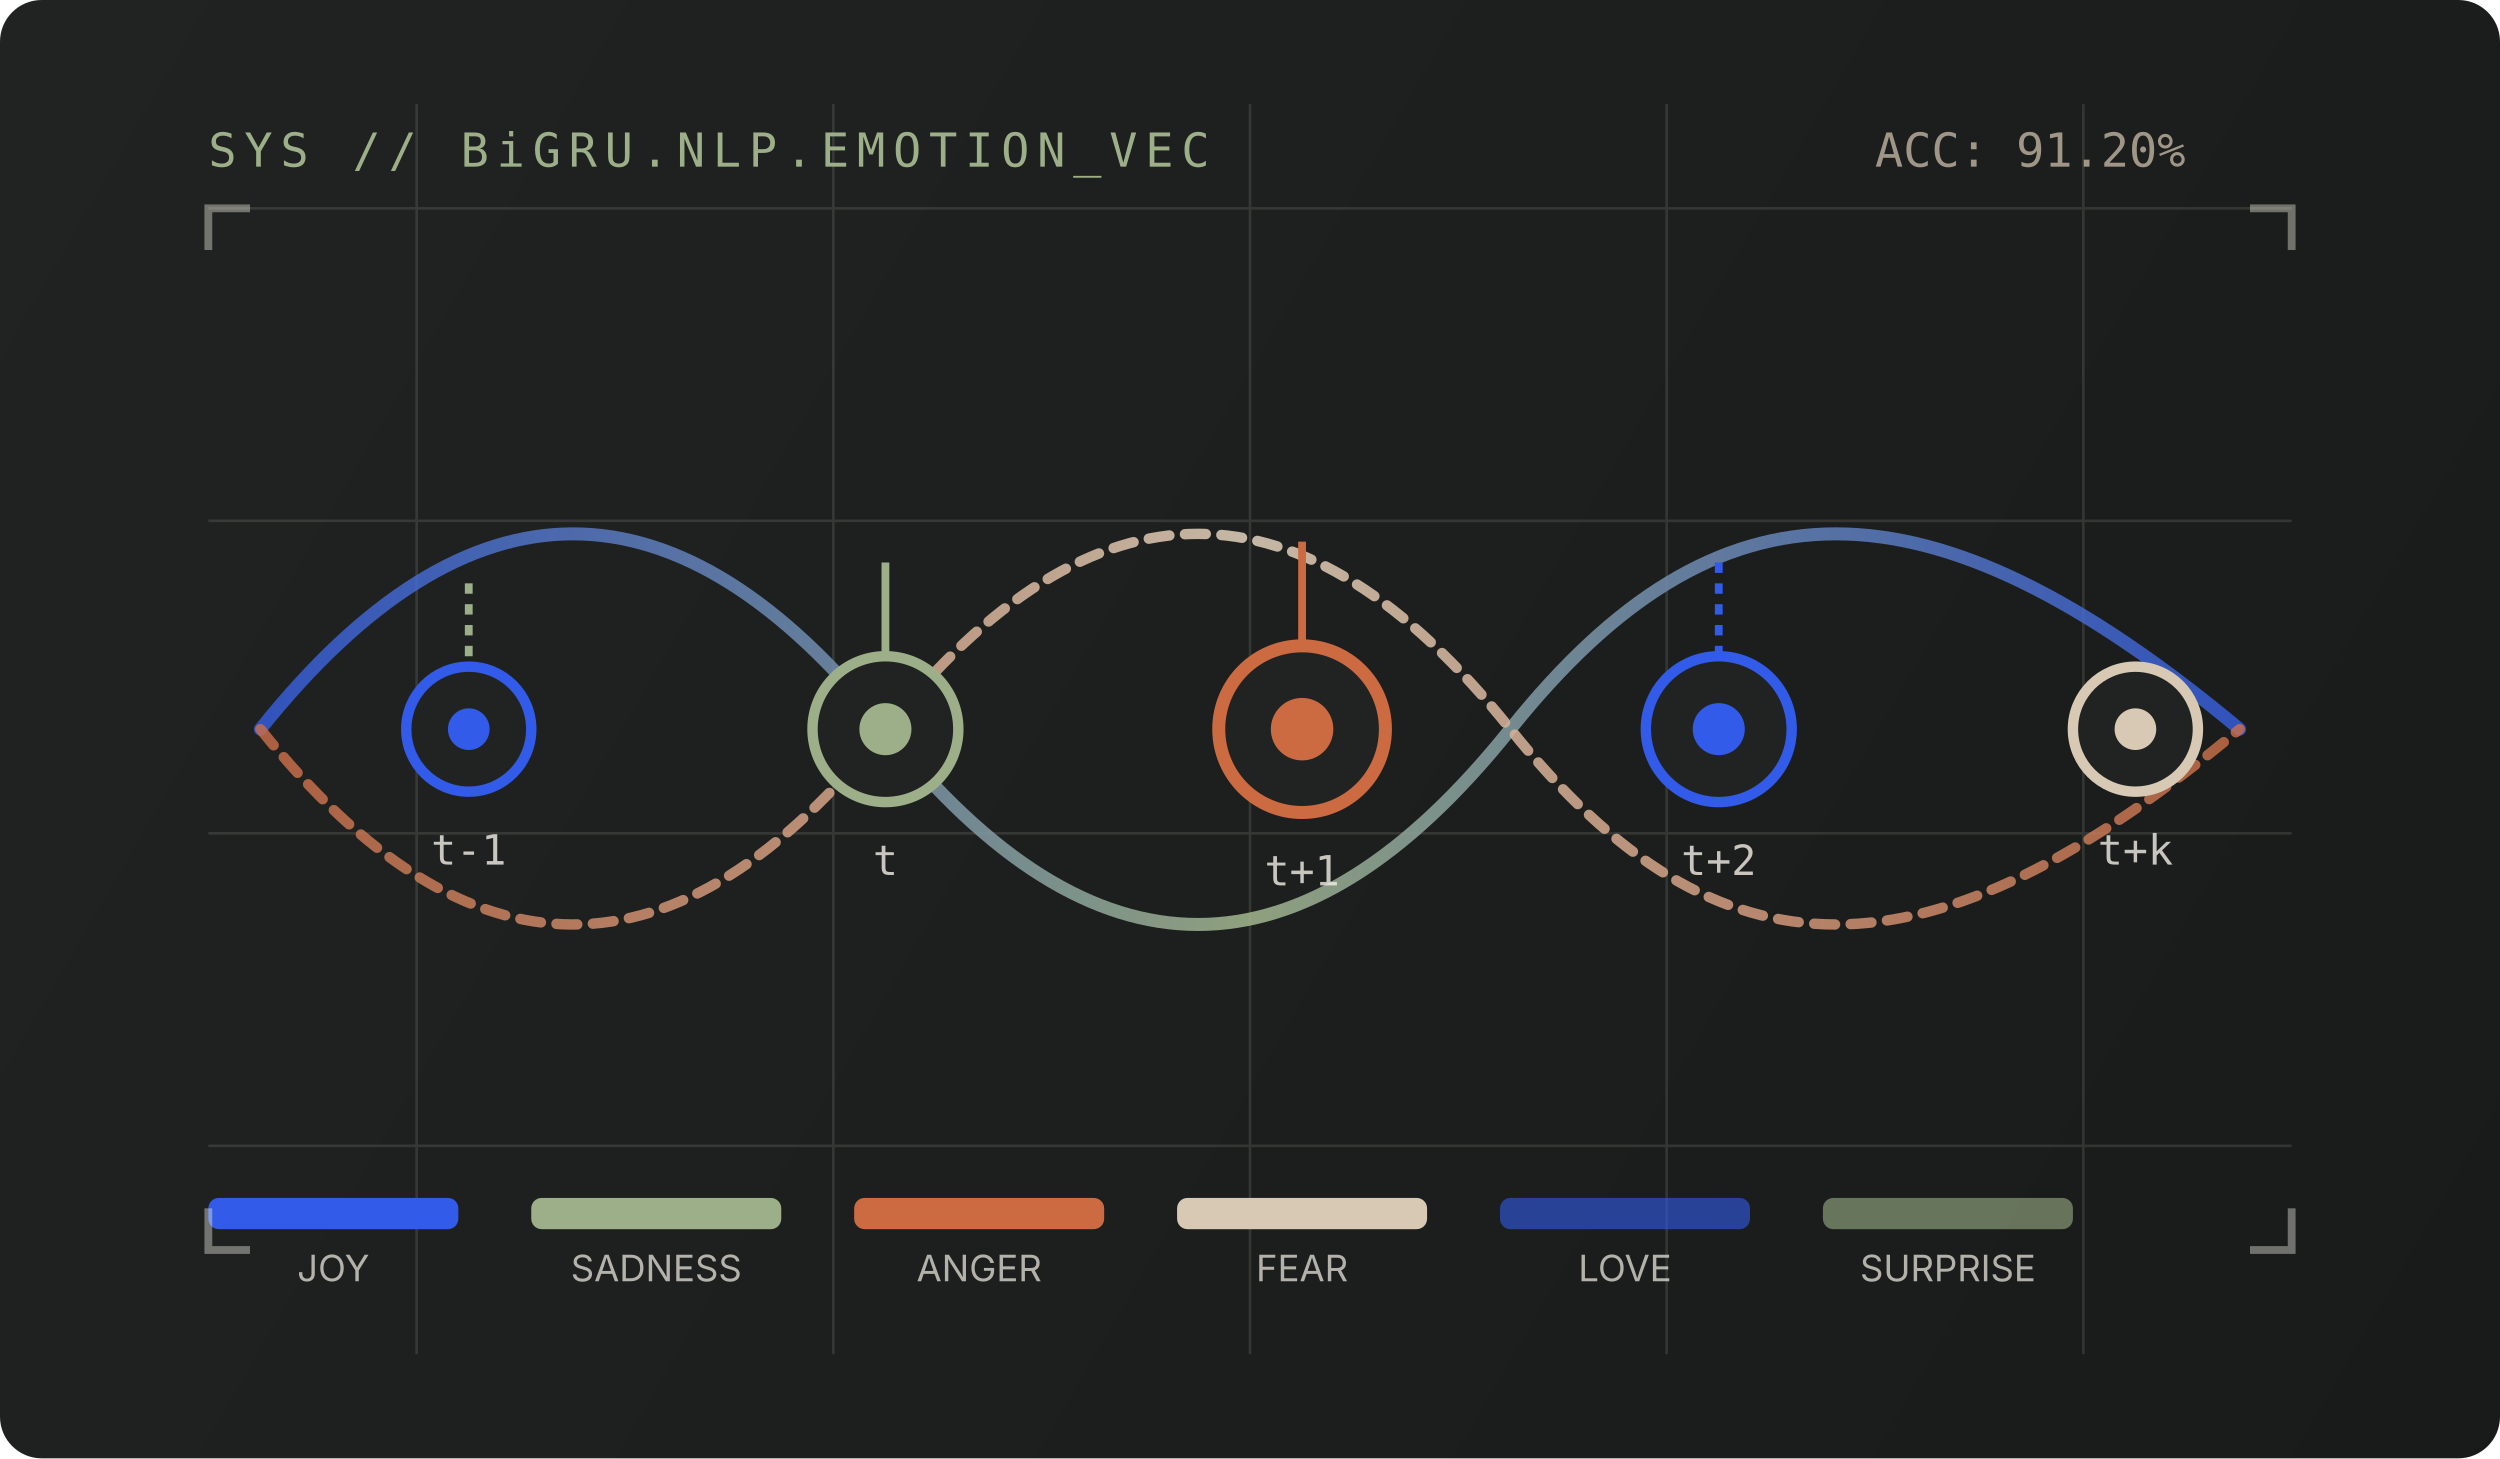
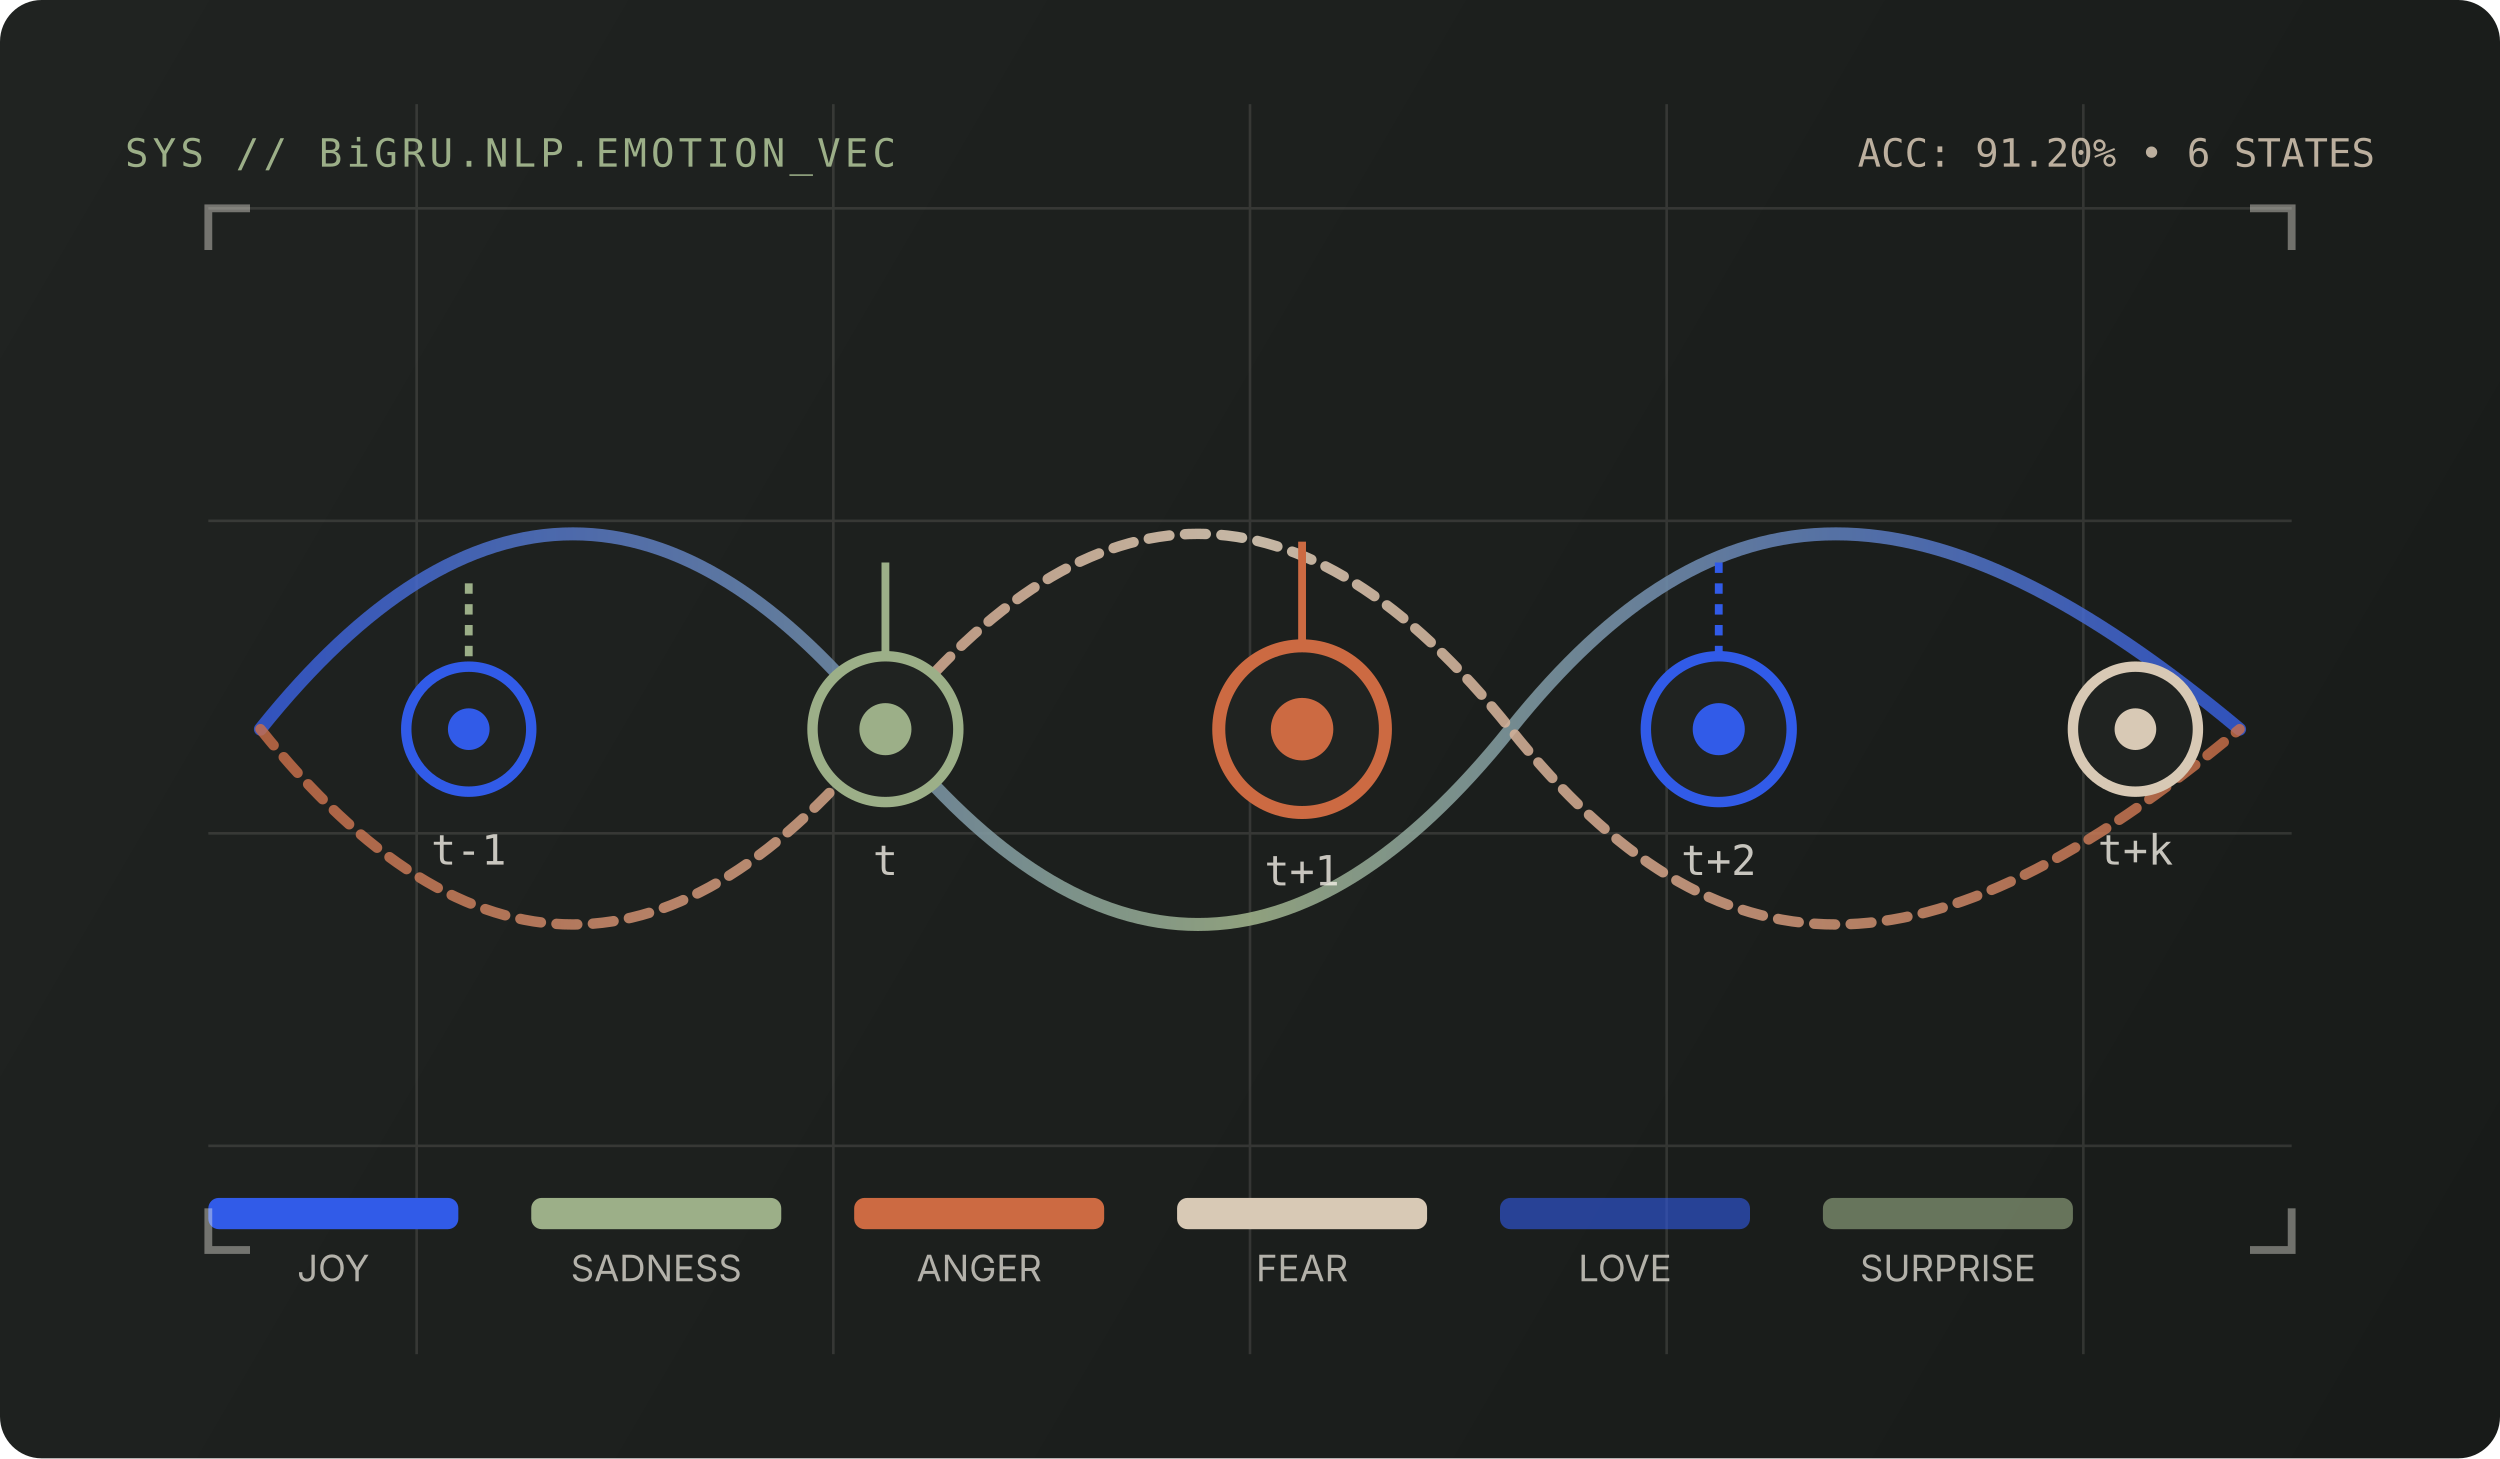
<svg xmlns="http://www.w3.org/2000/svg" viewBox="0 0 480 280" fill="none" class="project-vector-art">
  <defs>
    <linearGradient id="ml-bg" x1="0" y1="0" x2="480" y2="280" gradientUnits="userSpaceOnUse">
      <stop offset="0%" stop-color="#202321" />
      <stop offset="100%" stop-color="#181B19" />
    </linearGradient>
    <linearGradient id="ml-wave-fwd" x1="40" y1="140" x2="440" y2="140" gradientUnits="userSpaceOnUse">
      <stop offset="0%" stop-color="#315BE8" stop-opacity="0.8" />
      <stop offset="50%" stop-color="#9CAF88" stop-opacity="0.9" />
      <stop offset="100%" stop-color="#315BE8" stop-opacity="0.8" />
    </linearGradient>
    <linearGradient id="ml-wave-bwd" x1="440" y1="140" x2="40" y2="140" gradientUnits="userSpaceOnUse">
      <stop offset="0%" stop-color="#CC6A42" stop-opacity="0.8" />
      <stop offset="50%" stop-color="#D8C9B5" stop-opacity="0.9" />
      <stop offset="100%" stop-color="#CC6A42" stop-opacity="0.8" />
    </linearGradient>
  </defs>
  <rect width="480" height="280" fill="url(#ml-bg)" rx="8" />
  <g opacity="0.12" stroke="#F3EFE6" stroke-width="0.5">
    <line x1="40" y1="40" x2="440" y2="40" />
    <line x1="40" y1="100" x2="440" y2="100" />
    <line x1="40" y1="160" x2="440" y2="160" />
    <line x1="40" y1="220" x2="440" y2="220" />
    <line x1="80" y1="20" x2="80" y2="260" />
    <line x1="160" y1="20" x2="160" y2="260" />
    <line x1="240" y1="20" x2="240" y2="260" />
    <line x1="320" y1="20" x2="320" y2="260" />
    <line x1="400" y1="20" x2="400" y2="260" />
  </g>
-   <text x="40" y="32" fill="#9CAF88" font-family="'JetBrains Mono', monospace" font-size="9" letter-spacing="1.5">SYS // BiGRU.NLP.EMOTION_VEC</text>
-   <text x="360" y="32" fill="#D8C9B5" font-family="'JetBrains Mono', monospace" font-size="9" opacity="0.7">ACC: 91.20%</text>
+   <text x="24" y="32" fill="#9CAF88" font-family="'JetBrains Mono', monospace" font-size="7.5" letter-spacing="0.8">SYS // BiGRU.NLP.EMOTION_VEC</text>
+   <text x="456" y="32" fill="#D8C9B5" font-family="'JetBrains Mono', monospace" font-size="7.5" text-anchor="end" opacity="0.85">ACC: 91.20% • 6 STATES</text>
  <path d="M 50 140 C 90 90, 130 90, 170 140 C 210 190, 250 190, 290 140 C 330 90, 370 90, 430 140" fill="none" stroke="url(#ml-wave-fwd)" stroke-width="2.5" stroke-linecap="round" />
  <path d="M 50 140 C 90 190, 130 190, 170 140 C 210 90, 250 90, 290 140 C 330 190, 370 190, 430 140" fill="none" stroke="url(#ml-wave-bwd)" stroke-width="2" stroke-dasharray="4 3" stroke-linecap="round" />
  <g transform="translate(90, 140)">
    <circle r="12" fill="#202321" stroke="#315BE8" stroke-width="2" />
    <circle r="4" fill="#315BE8" />
    <line x1="0" y1="-28" x2="0" y2="-12" stroke="#9CAF88" stroke-width="1.5" stroke-dasharray="2 2" />
    <text x="0" y="26" fill="#F3EFE6" font-family="'JetBrains Mono', monospace" font-size="8" text-anchor="middle" opacity="0.8">t-1</text>
  </g>
  <g transform="translate(170, 140)">
    <circle r="14" fill="#202321" stroke="#9CAF88" stroke-width="2" />
    <circle r="5" fill="#9CAF88" />
    <line x1="0" y1="-32" x2="0" y2="-14" stroke="#9CAF88" stroke-width="1.5" />
    <text x="0" y="28" fill="#F3EFE6" font-family="'JetBrains Mono', monospace" font-size="8" text-anchor="middle" opacity="0.8">t</text>
  </g>
  <g transform="translate(250, 140)">
    <circle r="16" fill="#202321" stroke="#CC6A42" stroke-width="2.5" />
    <circle r="6" fill="#CC6A42" />
    <line x1="0" y1="-36" x2="0" y2="-16" stroke="#CC6A42" stroke-width="1.5" />
    <text x="0" y="30" fill="#F3EFE6" font-family="'JetBrains Mono', monospace" font-size="8" text-anchor="middle" opacity="0.8">t+1</text>
  </g>
  <g transform="translate(330, 140)">
    <circle r="14" fill="#202321" stroke="#315BE8" stroke-width="2" />
    <circle r="5" fill="#315BE8" />
    <line x1="0" y1="-32" x2="0" y2="-14" stroke="#315BE8" stroke-width="1.5" stroke-dasharray="2 2" />
    <text x="0" y="28" fill="#F3EFE6" font-family="'JetBrains Mono', monospace" font-size="8" text-anchor="middle" opacity="0.8">t+2</text>
  </g>
  <g transform="translate(410, 140)">
    <circle r="12" fill="#202321" stroke="#D8C9B5" stroke-width="2" />
    <circle r="4" fill="#D8C9B5" />
    <text x="0" y="26" fill="#F3EFE6" font-family="'JetBrains Mono', monospace" font-size="8" text-anchor="middle" opacity="0.8">t+k</text>
  </g>
  <g transform="translate(40, 230)">
    <rect x="0" y="0" width="48" height="6" rx="2" fill="#315BE8" />
    <text x="24" y="16" fill="#F3EFE6" font-family="'Inter', sans-serif" font-size="7" text-anchor="middle" opacity="0.7">JOY</text>
    <rect x="62" y="0" width="48" height="6" rx="2" fill="#9CAF88" />
    <text x="86" y="16" fill="#F3EFE6" font-family="'Inter', sans-serif" font-size="7" text-anchor="middle" opacity="0.7">SADNESS</text>
    <rect x="124" y="0" width="48" height="6" rx="2" fill="#CC6A42" />
    <text x="148" y="16" fill="#F3EFE6" font-family="'Inter', sans-serif" font-size="7" text-anchor="middle" opacity="0.7">ANGER</text>
    <rect x="186" y="0" width="48" height="6" rx="2" fill="#D8C9B5" />
    <text x="210" y="16" fill="#F3EFE6" font-family="'Inter', sans-serif" font-size="7" text-anchor="middle" opacity="0.7">FEAR</text>
    <rect x="248" y="0" width="48" height="6" rx="2" fill="#315BE8" fill-opacity="0.6" />
    <text x="272" y="16" fill="#F3EFE6" font-family="'Inter', sans-serif" font-size="7" text-anchor="middle" opacity="0.7">LOVE</text>
    <rect x="310" y="0" width="48" height="6" rx="2" fill="#9CAF88" fill-opacity="0.6" />
    <text x="334" y="16" fill="#F3EFE6" font-family="'Inter', sans-serif" font-size="7" text-anchor="middle" opacity="0.7">SURPRISE</text>
  </g>
  <path d="M 40 48 L 40 40 L 48 40" stroke="#F3EFE6" stroke-width="1.5" opacity="0.4" />
  <path d="M 440 48 L 440 40 L 432 40" stroke="#F3EFE6" stroke-width="1.5" opacity="0.4" />
  <path d="M 40 232 L 40 240 L 48 240" stroke="#F3EFE6" stroke-width="1.5" opacity="0.4" />
  <path d="M 440 232 L 440 240 L 432 240" stroke="#F3EFE6" stroke-width="1.5" opacity="0.4" />
</svg>
